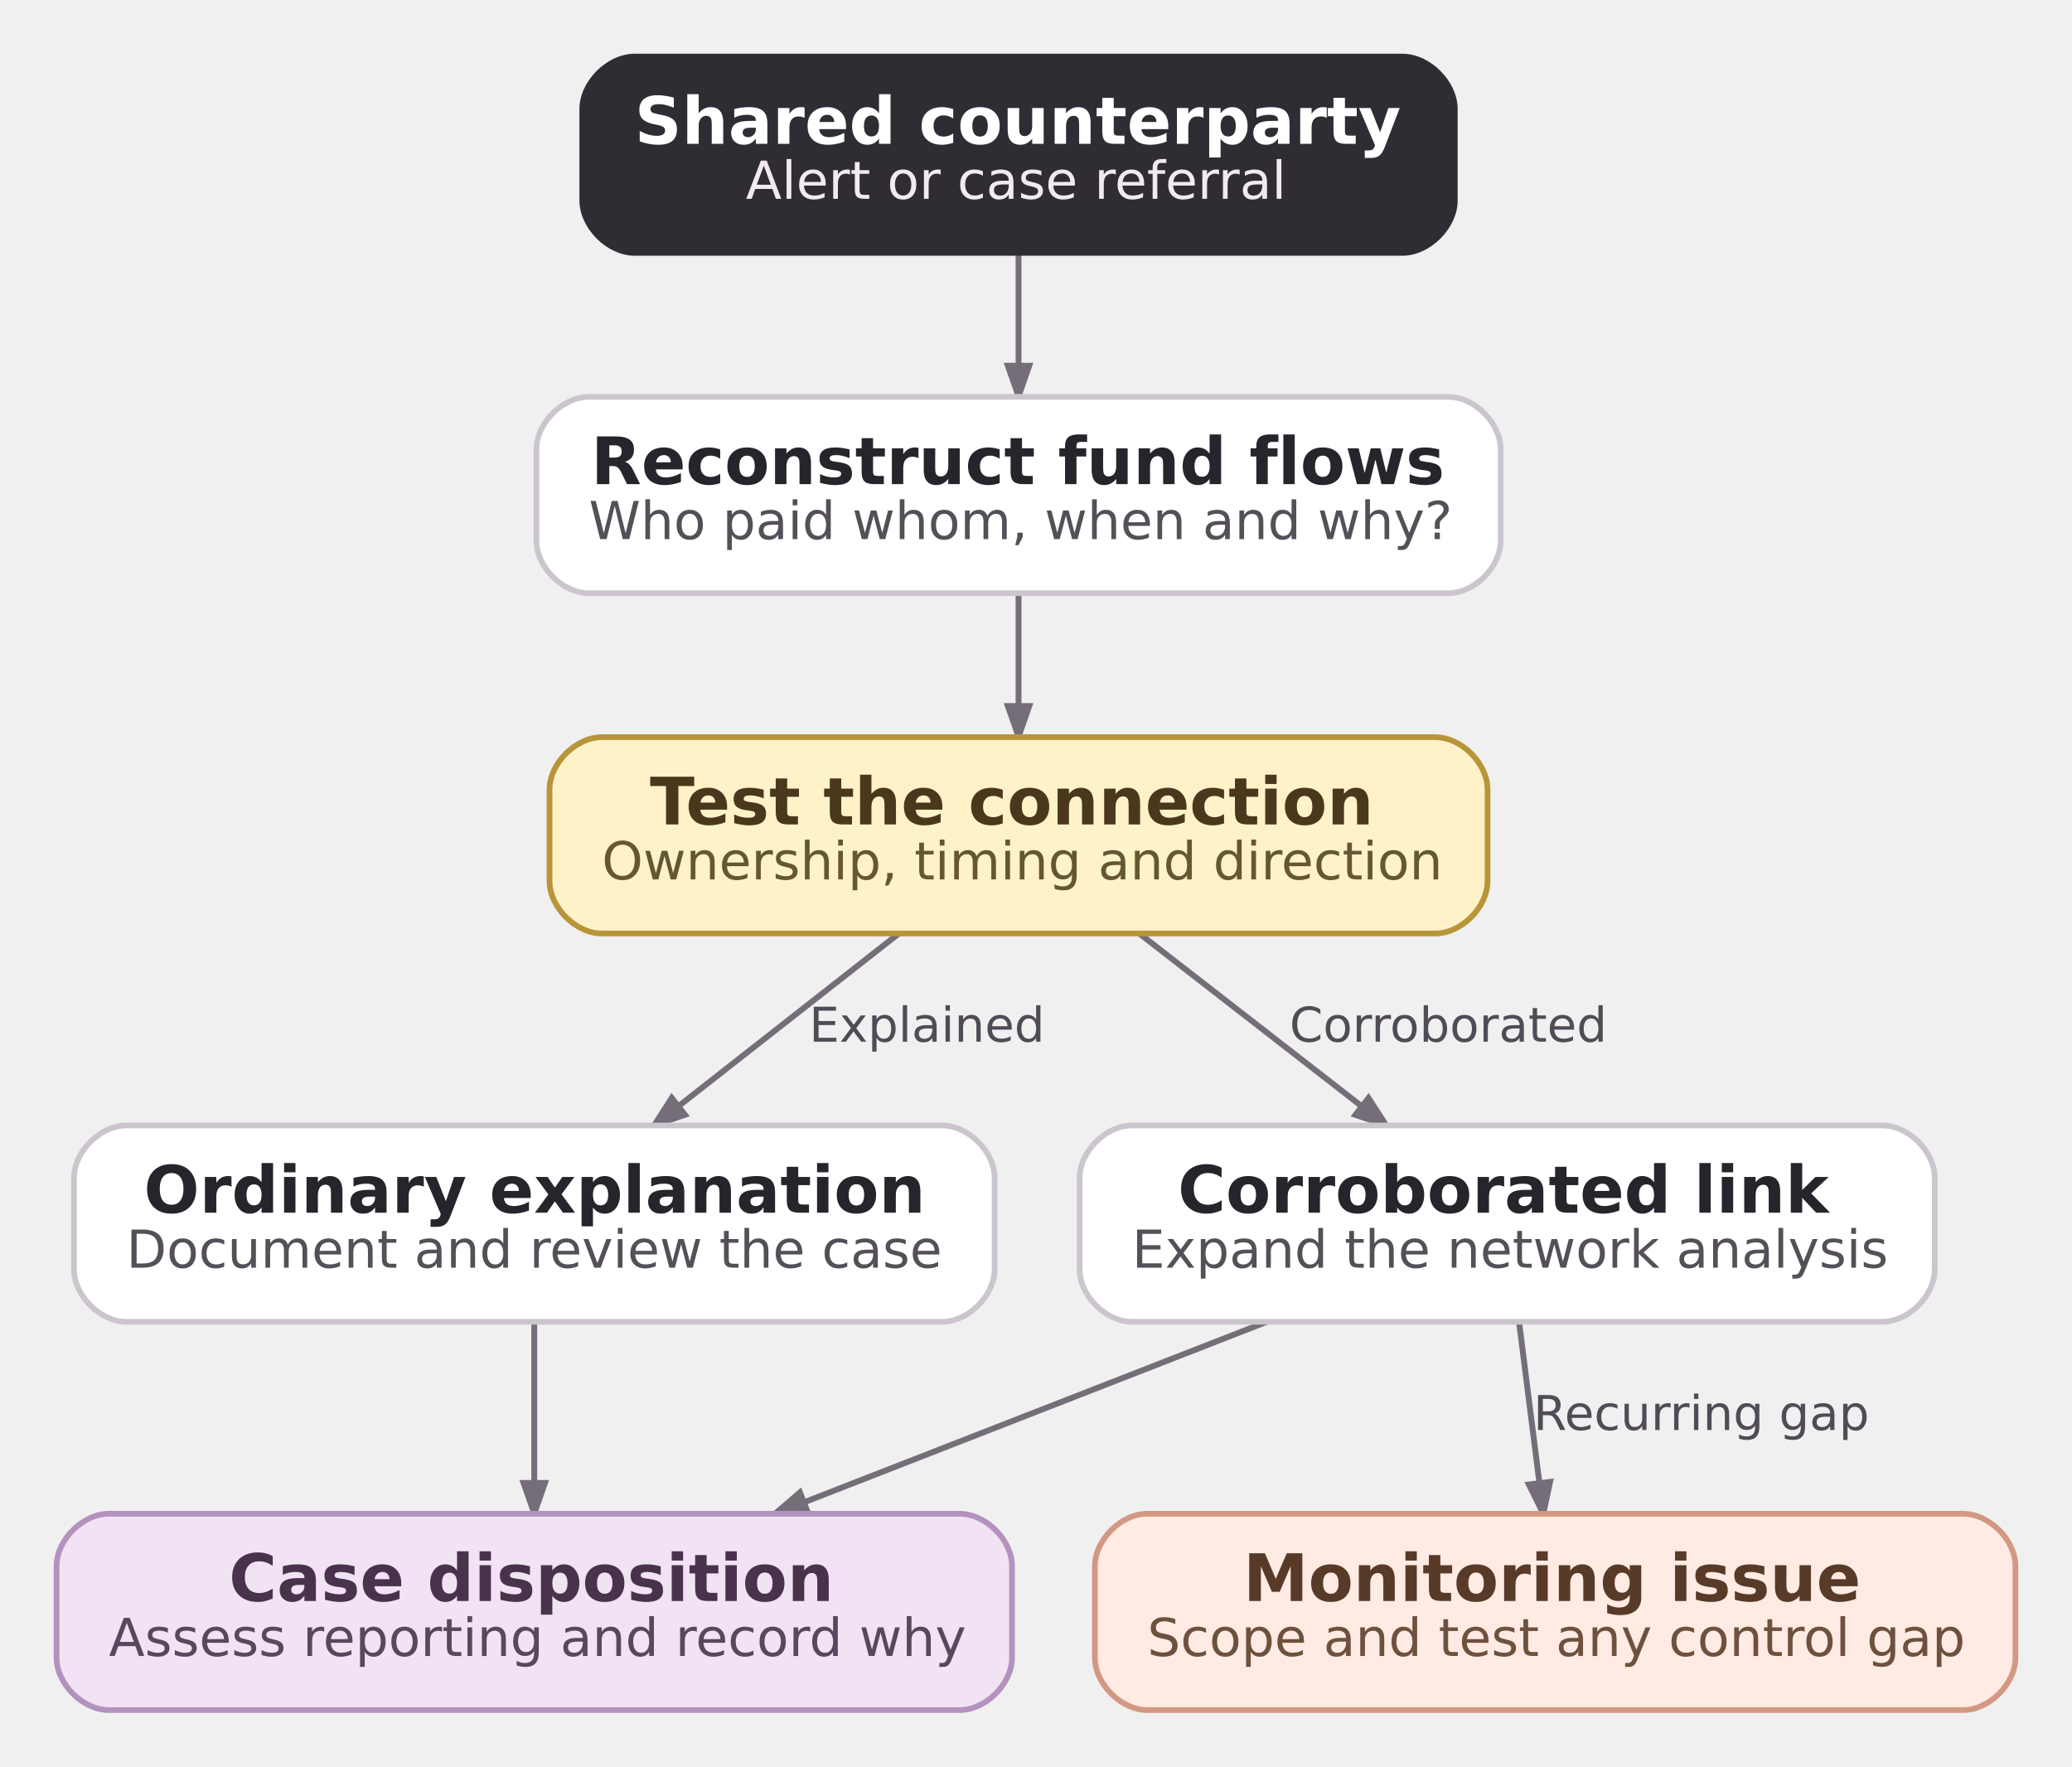
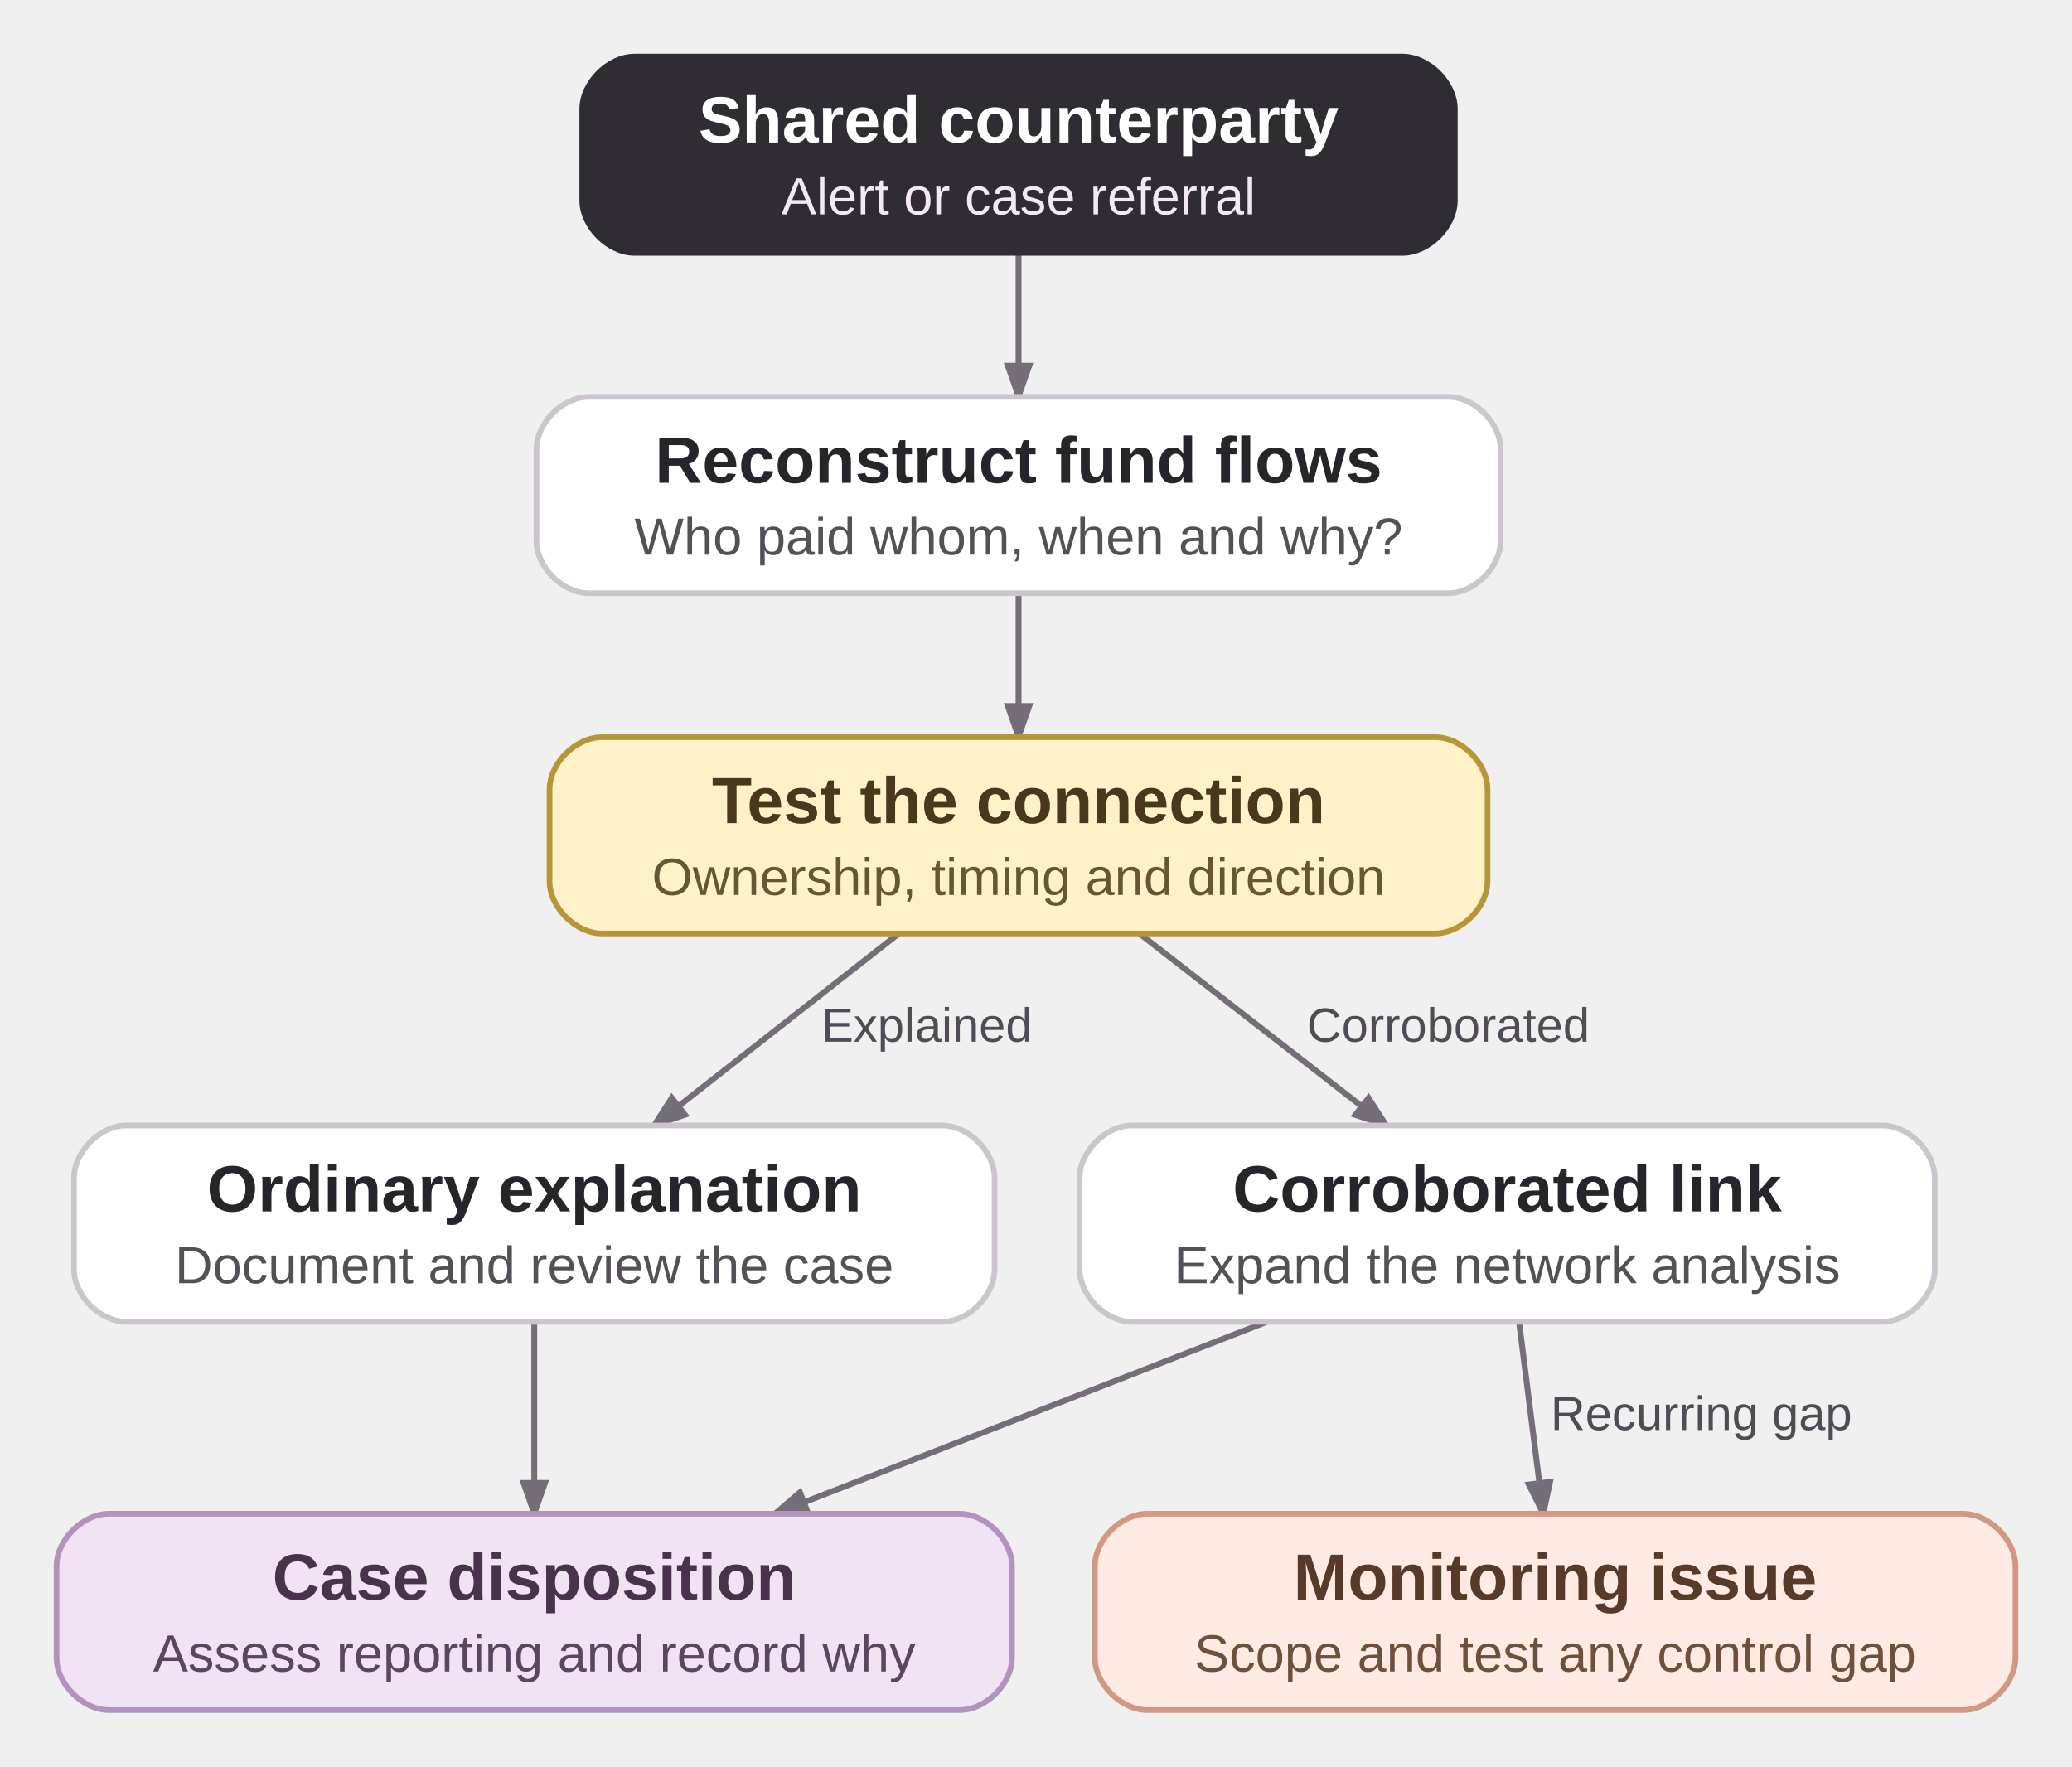
<svg xmlns="http://www.w3.org/2000/svg" width="475pt" height="405pt" viewBox="0.00 0.00 474.92 404.92" role="img" aria-labelledby="diagram-title diagram-desc" style="background:#fdfbf9">
  <g id="graph0" class="graph" transform="scale(1 1) rotate(0) translate(12.96 391.96)">
    <g id="edge1" class="edge">
      <path fill="none" stroke="#756e79" stroke-width="1.35" d="M220.5,-333.92C220.5,-325.98 220.5,-316.85 220.5,-308.37" />
      <polygon fill="#756e79" stroke="#756e79" stroke-width="1.35" points="222.95,-308.13 220.5,-301.13 218.05,-308.13 222.95,-308.13" />
    </g>
    <g id="edge2" class="edge">
      <path fill="none" stroke="#756e79" stroke-width="1.35" d="M220.5,-255.92C220.5,-247.98 220.5,-238.85 220.5,-230.37" />
      <polygon fill="#756e79" stroke="#756e79" stroke-width="1.35" points="222.95,-230.13 220.5,-223.13 218.05,-230.13 222.95,-230.13" />
    </g>
    <g id="edge3" class="edge">
      <path fill="none" stroke="#756e79" stroke-width="1.35" d="M193.06,-177.99C177.85,-166.07 158.83,-151.16 142.77,-138.58" />
      <polygon fill="#756e79" stroke="#756e79" stroke-width="1.35" points="144.03,-136.45 137.01,-134.06 141.01,-140.31 144.03,-136.45" />
-       <text text-anchor="middle" x="199.5" y="-153.2" font-family="DejaVu Sans" font-size="11.00" fill="#514b56">Explained</text>
+       <text text-anchor="middle" x="199.5" y="-153.2" font-family="Arial, Helvetica, DejaVu Sans, sans-serif" font-size="11.00" fill="#514b56">Explained</text>
    </g>
    <g id="edge4" class="edge">
      <path fill="none" stroke="#756e79" stroke-width="1.35" d="M248.19,-177.99C263.53,-166.07 282.73,-151.16 298.93,-138.58" />
      <polygon fill="#756e79" stroke="#756e79" stroke-width="1.35" points="300.72,-140.29 304.74,-134.06 297.71,-136.42 300.72,-140.29" />
-       <text text-anchor="middle" x="319" y="-153.2" font-family="DejaVu Sans" font-size="11.00" fill="#514b56">Corroborated</text>
+       <text text-anchor="middle" x="319" y="-153.2" font-family="Arial, Helvetica, DejaVu Sans, sans-serif" font-size="11.00" fill="#514b56">Corroborated</text>
    </g>
    <g id="edge5" class="edge">
      <path fill="none" stroke="#756e79" stroke-width="1.35" d="M109.5,-88.99C109.5,-77.91 109.5,-64.24 109.5,-52.26" />
      <polygon fill="#756e79" stroke="#756e79" stroke-width="1.35" points="111.95,-52.06 109.5,-45.06 107.05,-52.06 111.95,-52.06" />
    </g>
    <g id="edge6" class="edge">
      <path fill="none" stroke="#756e79" stroke-width="1.35" d="M277.38,-88.99C245.21,-76.45 204.56,-60.58 171.31,-47.61" />
      <polygon fill="#756e79" stroke="#756e79" stroke-width="1.35" points="172.17,-45.32 164.76,-45.06 170.39,-49.89 172.17,-45.32" />
    </g>
    <g id="edge7" class="edge">
      <path fill="none" stroke="#756e79" stroke-width="1.35" d="M335.22,-88.99C336.62,-77.91 338.35,-64.24 339.86,-52.26" />
      <polygon fill="#756e79" stroke="#756e79" stroke-width="1.35" points="342.33,-52.31 340.77,-45.06 337.47,-51.7 342.33,-52.31" />
-       <text text-anchor="middle" x="377" y="-64.2" font-family="DejaVu Sans" font-size="11.00" fill="#514b56">Recurring gap</text>
+       <text text-anchor="middle" x="377" y="-64.2" font-family="Arial, Helvetica, DejaVu Sans, sans-serif" font-size="11.00" fill="#514b56">Recurring gap</text>
    </g>
    <g id="node1" class="node">
      <path fill="#302c34" stroke="#302c34" stroke-width="1.3" d="M308.5,-379C308.5,-379 132.5,-379 132.5,-379 126.5,-379 120.5,-373 120.5,-367 120.5,-367 120.5,-346 120.5,-346 120.5,-340 126.5,-334 132.5,-334 132.5,-334 308.5,-334 308.5,-334 314.5,-334 320.5,-340 320.5,-346 320.5,-346 320.5,-367 320.5,-367 320.5,-373 314.5,-379 308.5,-379" />
-       <text text-anchor="start" x="132.5" y="-359" font-family="DejaVu Sans" font-weight="bold" font-size="15.00" fill="#ffffff">Shared counterparty</text>
-       <text text-anchor="start" x="158" y="-346.4" font-family="DejaVu Sans" font-size="12.00" fill="#f2e9f3">Alert or case referral</text>
+       <text text-anchor="middle" x="220.50" y="-364.50" font-family="Arial, Helvetica, DejaVu Sans, sans-serif" font-weight="bold" font-size="15.00" fill="#ffffff" dominant-baseline="central">Shared counterparty</text>
+       <text text-anchor="middle" x="220.50" y="-347.00" font-family="Arial, Helvetica, DejaVu Sans, sans-serif" font-size="12.00" fill="#f2e9f3" dominant-baseline="central">Alert or case referral</text>
    </g>
    <g id="node2" class="node">
      <path fill="#ffffff" stroke="#ccc5ce" stroke-width="1.3" d="M319,-301C319,-301 122,-301 122,-301 116,-301 110,-295 110,-289 110,-289 110,-268 110,-268 110,-262 116,-256 122,-256 122,-256 319,-256 319,-256 325,-256 331,-262 331,-268 331,-268 331,-289 331,-289 331,-295 325,-301 319,-301" />
-       <text text-anchor="start" x="122.5" y="-281" font-family="DejaVu Sans" font-weight="bold" font-size="15.00" fill="#28242c">Reconstruct fund flows</text>
-       <text text-anchor="start" x="122" y="-268.4" font-family="DejaVu Sans" font-size="12.00" fill="#554f58">Who paid whom, when and why?</text>
+       <text text-anchor="middle" x="220.50" y="-286.50" font-family="Arial, Helvetica, DejaVu Sans, sans-serif" font-weight="bold" font-size="15.00" fill="#28242c" dominant-baseline="central">Reconstruct fund flows</text>
+       <text text-anchor="middle" x="220.50" y="-269.00" font-family="Arial, Helvetica, DejaVu Sans, sans-serif" font-size="12.00" fill="#554f58" dominant-baseline="central">Who paid whom, when and why?</text>
    </g>
    <g id="node3" class="node">
      <path fill="#fff2c8" stroke="#b79538" stroke-width="1.3" d="M316,-223C316,-223 125,-223 125,-223 119,-223 113,-217 113,-211 113,-211 113,-190 113,-190 113,-184 119,-178 125,-178 125,-178 316,-178 316,-178 322,-178 328,-184 328,-190 328,-190 328,-211 328,-211 328,-217 322,-223 316,-223" />
-       <text text-anchor="start" x="136" y="-203" font-family="DejaVu Sans" font-weight="bold" font-size="15.00" fill="#4b381c">Test the connection</text>
-       <text text-anchor="start" x="125" y="-190.4" font-family="DejaVu Sans" font-size="12.00" fill="#665634">Ownership, timing and direction</text>
+       <text text-anchor="middle" x="220.50" y="-208.50" font-family="Arial, Helvetica, DejaVu Sans, sans-serif" font-weight="bold" font-size="15.00" fill="#4b381c" dominant-baseline="central">Test the connection</text>
+       <text text-anchor="middle" x="220.50" y="-191.00" font-family="Arial, Helvetica, DejaVu Sans, sans-serif" font-size="12.00" fill="#665634" dominant-baseline="central">Ownership, timing and direction</text>
    </g>
    <g id="node4" class="node">
      <path fill="#ffffff" stroke="#ccc5ce" stroke-width="1.3" d="M203,-134C203,-134 16,-134 16,-134 10,-134 4,-128 4,-122 4,-122 4,-101 4,-101 4,-95 10,-89 16,-89 16,-89 203,-89 203,-89 209,-89 215,-95 215,-101 215,-101 215,-122 215,-122 215,-128 209,-134 203,-134" />
-       <text text-anchor="start" x="20" y="-114" font-family="DejaVu Sans" font-weight="bold" font-size="15.00" fill="#28242c">Ordinary explanation</text>
-       <text text-anchor="start" x="16" y="-101.4" font-family="DejaVu Sans" font-size="12.00" fill="#554f58">Document and review the case</text>
+       <text text-anchor="middle" x="109.50" y="-119.50" font-family="Arial, Helvetica, DejaVu Sans, sans-serif" font-weight="bold" font-size="15.00" fill="#28242c" dominant-baseline="central">Ordinary explanation</text>
+       <text text-anchor="middle" x="109.50" y="-102.00" font-family="Arial, Helvetica, DejaVu Sans, sans-serif" font-size="12.00" fill="#554f58" dominant-baseline="central">Document and review the case</text>
    </g>
    <g id="node5" class="node">
      <path fill="#ffffff" stroke="#ccc5ce" stroke-width="1.3" d="M418.5,-134C418.5,-134 246.5,-134 246.5,-134 240.5,-134 234.5,-128 234.5,-122 234.5,-122 234.5,-101 234.5,-101 234.5,-95 240.5,-89 246.5,-89 246.5,-89 418.5,-89 418.5,-89 424.5,-89 430.5,-95 430.5,-101 430.5,-101 430.5,-122 430.5,-122 430.5,-128 424.5,-134 418.5,-134" />
-       <text text-anchor="start" x="257" y="-114" font-family="DejaVu Sans" font-weight="bold" font-size="15.00" fill="#28242c">Corroborated link</text>
-       <text text-anchor="start" x="246.5" y="-101.4" font-family="DejaVu Sans" font-size="12.00" fill="#554f58">Expand the network analysis</text>
+       <text text-anchor="middle" x="332.50" y="-119.50" font-family="Arial, Helvetica, DejaVu Sans, sans-serif" font-weight="bold" font-size="15.00" fill="#28242c" dominant-baseline="central">Corroborated link</text>
+       <text text-anchor="middle" x="332.50" y="-102.00" font-family="Arial, Helvetica, DejaVu Sans, sans-serif" font-size="12.00" fill="#554f58" dominant-baseline="central">Expand the network analysis</text>
    </g>
    <g id="node6" class="node">
      <path fill="#f1e2f4" stroke="#b392bd" stroke-width="1.3" d="M207,-45C207,-45 12,-45 12,-45 6,-45 0,-39 0,-33 0,-33 0,-12 0,-12 0,-6 6,0 12,0 12,0 207,0 207,0 213,0 219,-6 219,-12 219,-12 219,-33 219,-33 219,-39 213,-45 207,-45" />
-       <text text-anchor="start" x="39.5" y="-25" font-family="DejaVu Sans" font-weight="bold" font-size="15.00" fill="#49334c">Case disposition</text>
-       <text text-anchor="start" x="12" y="-12.4" font-family="DejaVu Sans" font-size="12.00" fill="#5a465f">Assess reporting and record why</text>
+       <text text-anchor="middle" x="109.50" y="-30.50" font-family="Arial, Helvetica, DejaVu Sans, sans-serif" font-weight="bold" font-size="15.00" fill="#49334c" dominant-baseline="central">Case disposition</text>
+       <text text-anchor="middle" x="109.50" y="-13.00" font-family="Arial, Helvetica, DejaVu Sans, sans-serif" font-size="12.00" fill="#5a465f" dominant-baseline="central">Assess reporting and record why</text>
    </g>
    <g id="node7" class="node">
      <path fill="#ffebe3" stroke="#d39883" stroke-width="1.3" d="M437,-45C437,-45 250,-45 250,-45 244,-45 238,-39 238,-33 238,-33 238,-12 238,-12 238,-6 244,0 250,0 250,0 437,0 437,0 443,0 449,-6 449,-12 449,-12 449,-33 449,-33 449,-39 443,-45 437,-45" />
-       <text text-anchor="start" x="272" y="-25" font-family="DejaVu Sans" font-weight="bold" font-size="15.00" fill="#583a28">Monitoring issue</text>
-       <text text-anchor="start" x="250" y="-12.4" font-family="DejaVu Sans" font-size="12.00" fill="#6e513d">Scope and test any control gap</text>
+       <text text-anchor="middle" x="343.50" y="-30.50" font-family="Arial, Helvetica, DejaVu Sans, sans-serif" font-weight="bold" font-size="15.00" fill="#583a28" dominant-baseline="central">Monitoring issue</text>
+       <text text-anchor="middle" x="343.50" y="-13.00" font-family="Arial, Helvetica, DejaVu Sans, sans-serif" font-size="12.00" fill="#6e513d" dominant-baseline="central">Scope and test any control gap</text>
    </g>
  </g>
</svg>
